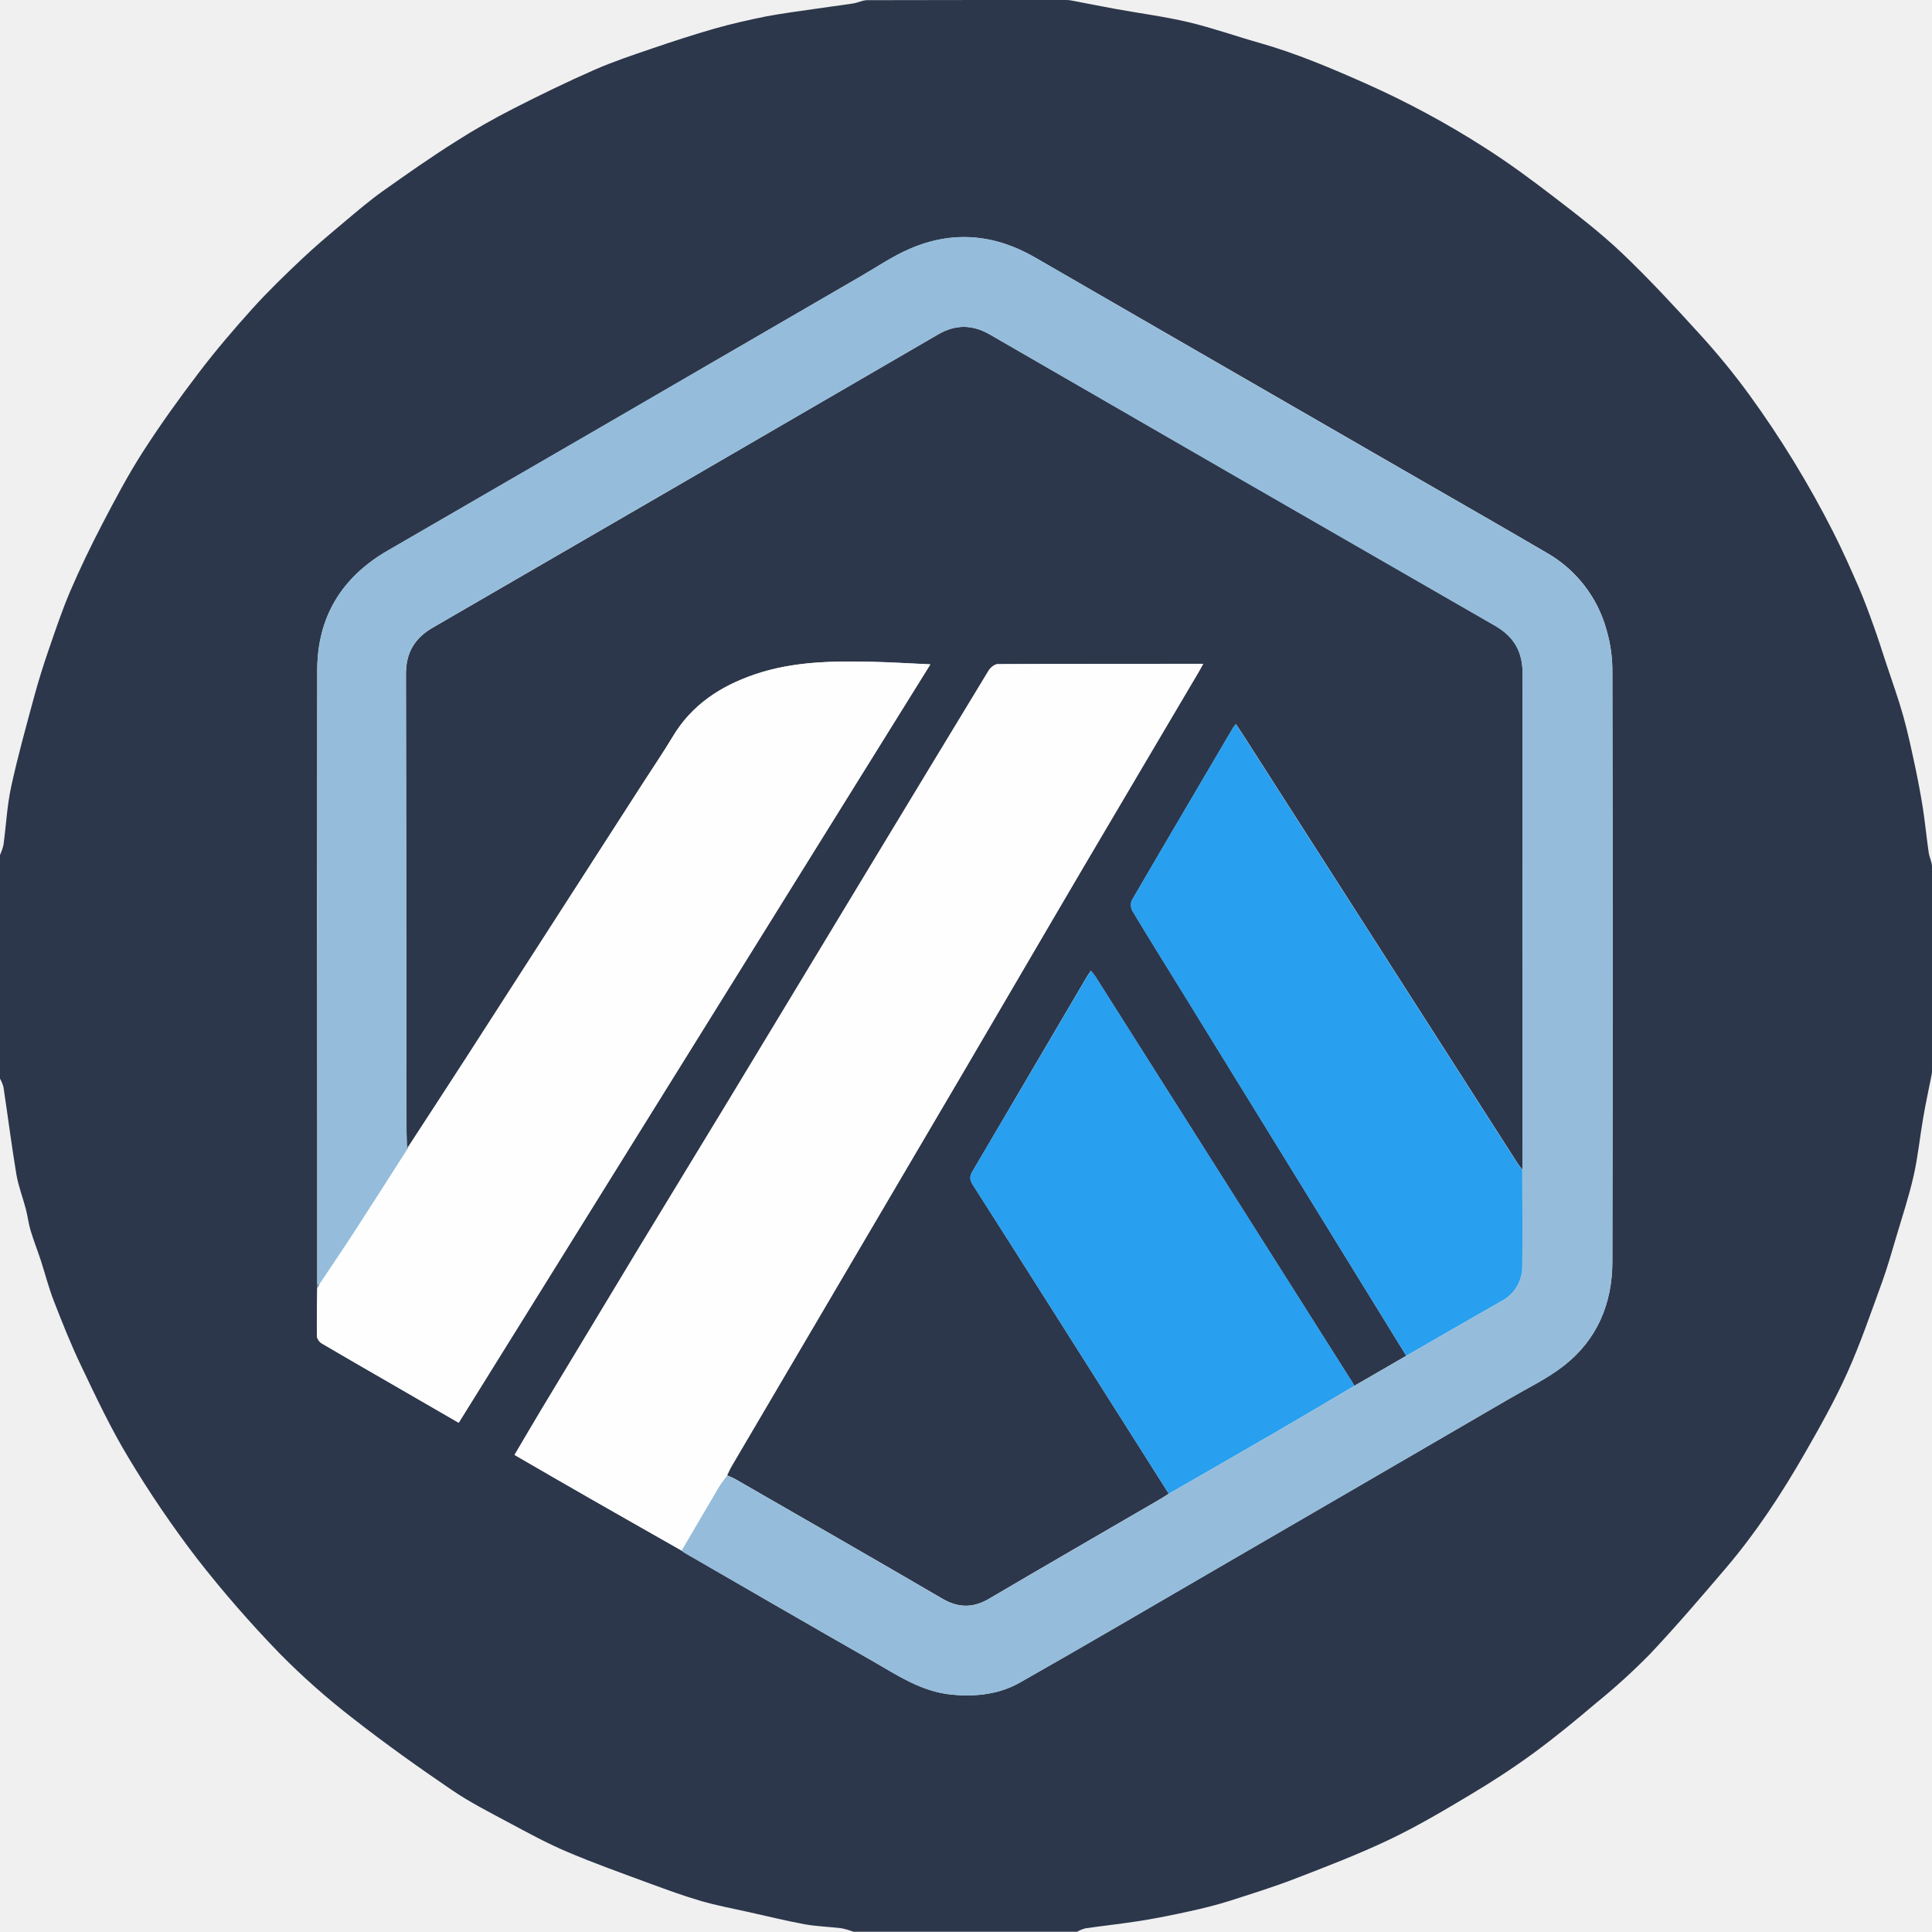
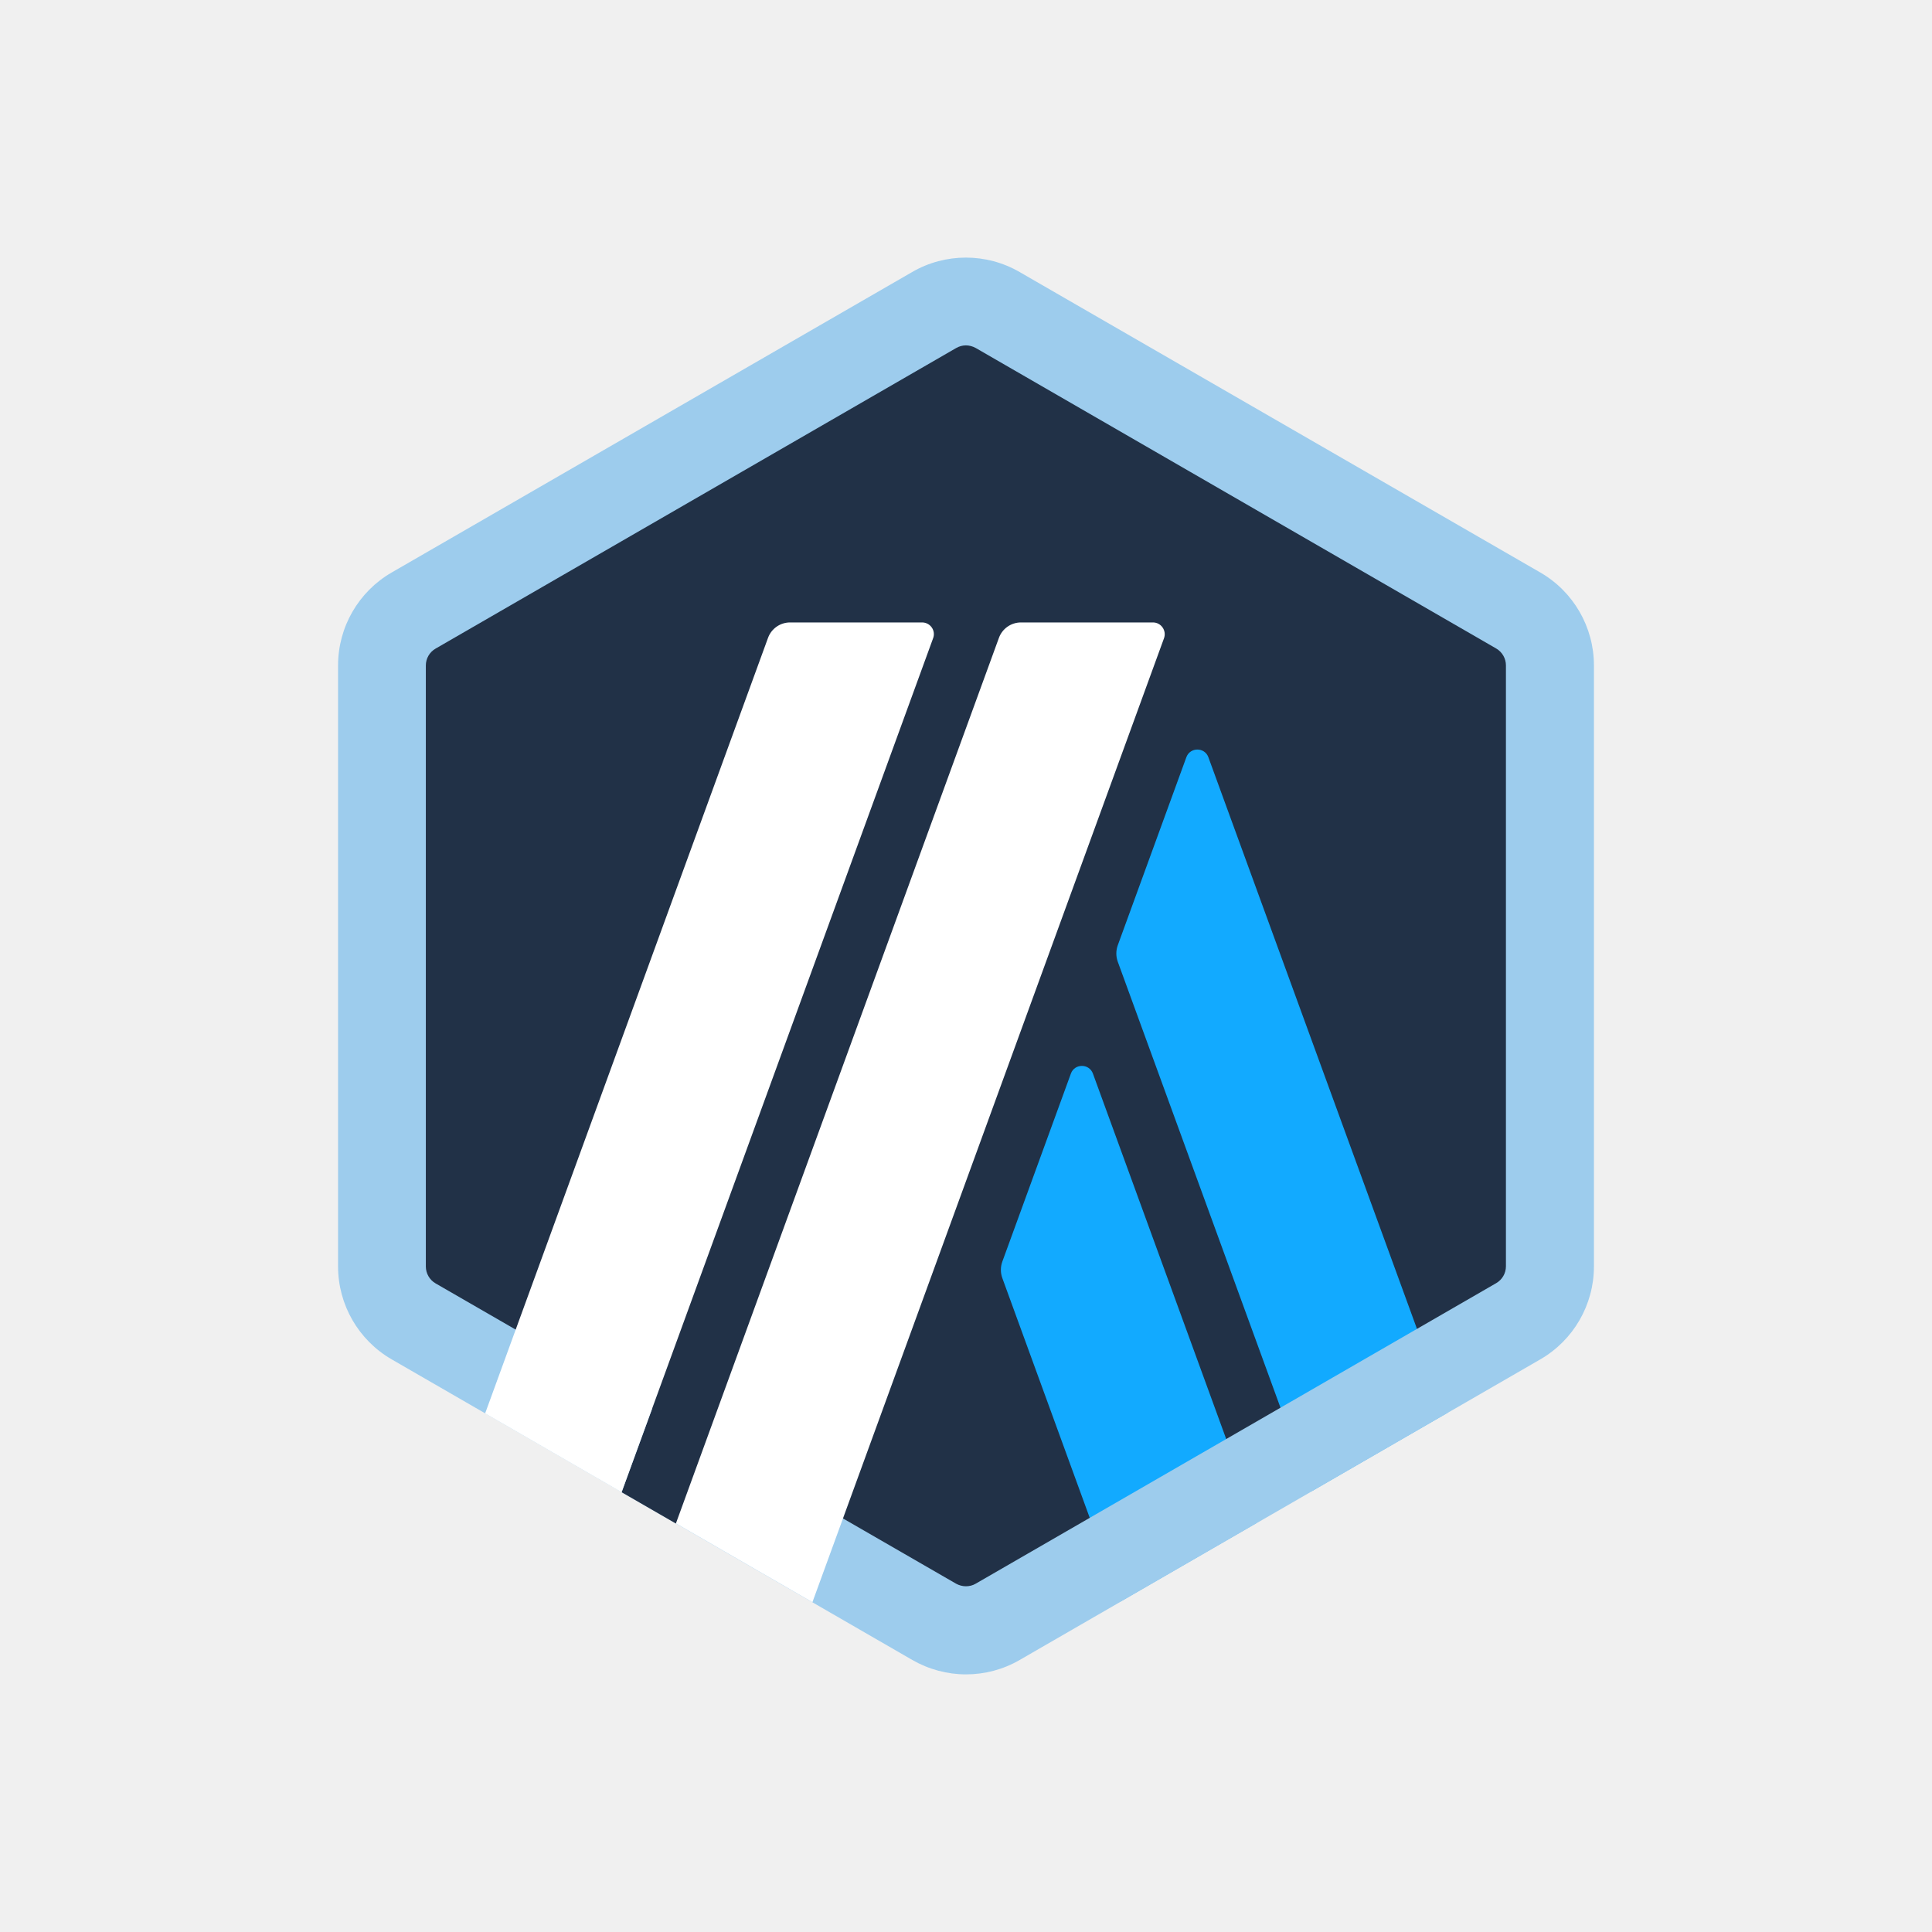
- <svg xmlns="http://www.w3.org/2000/svg" viewBox="0 0 683.45 683.4">
-   <path fill="#2d374b" d="M0 381.57v-79.1a19.63 19.63 0 0 0 1.23-3.6c.93-6.84 1.26-13.8 2.71-20.52 2.31-10.66 5.25-21.2 8.1-31.74 1.49-5.53 3.2-11 5.07-16.44 2.42-7 4.79-14.12 7.72-21 3.44-8 7.24-15.9 11.27-23.64 4.46-8.57 9-17.15 14.17-25.27 6.2-9.67 12.92-19.05 19.88-28.19 6-7.91 12.48-15.5 19.13-22.88 5.58-6.18 11.6-12 17.65-17.7 4.7-4.45 9.69-8.62 14.65-12.79 4.55-3.82 9.08-7.71 13.91-11.15 8.47-6 17-12 25.81-17.54 6.52-4.17 13.28-8 20.17-11.52 9.45-4.83 19-9.47 28.72-13.75 6.68-2.94 13.65-5.26 20.58-7.62 7.28-2.49 14.6-4.87 22-7 6.08-1.72 12.26-3.12 18.46-4.36C276.77 4.73 282.39 4 288 3.18c4.58-.69 9.18-1.24 13.75-1.95 1.71-.27 3.36-1.16 5-1.17C329.88 0 353 0 376.07 0a13.19 13.19 0 0 1 2.52.1c5.33 1 10.63 2.08 16 3.05 8.68 1.58 17.46 2.71 26 4.73 8.34 2 16.45 4.88 24.71 7.22 13.11 3.7 25.57 9 38 14.51A317.39 317.39 0 0 1 525 52.08c8.44 5.35 16.52 11.31 24.45 17.4 8.32 6.38 16.69 12.8 24.27 20 9.64 9.17 18.71 19 27.66 28.84a251.54 251.54 0 0 1 17.29 21.13 359.34 359.34 0 0 1 29.87 48.83c3.21 6.33 6.1 12.83 8.94 19.34 1.94 4.47 3.62 9.06 5.27 13.65 1.58 4.39 3 8.85 4.45 13.28 2.06 6.23 4.3 12.4 6.07 18.7 1.71 6.09 3 12.3 4.33 18.49 1 4.81 1.93 9.66 2.68 14.52.78 5.09 1.26 10.22 2 15.32.24 1.7 1.17 3.36 1.17 5q.12 35.43.05 70.87a14 14 0 0 1-.14 2.51c-1 5.11-2.11 10.19-3 15.32-1.2 6.89-1.87 13.88-3.41 20.68-1.64 7.25-4 14.34-6.11 21.47-1.6 5.38-3.13 10.79-5 16-3.94 10.78-7.64 21.69-12.34 32.15-4.4 9.8-9.71 19.22-15.06 28.55-8.24 14.36-17.32 28.2-28.1 40.81-8.71 10.2-17.43 20.41-26.63 30.16a224.91 224.91 0 0 1-18.82 17.13c-7.36 6.24-14.81 12.4-22.6 18.09-7.26 5.3-14.84 10.21-22.57 14.81-9.27 5.54-18.61 11.06-28.35 15.69-10.78 5.13-22 9.43-33.11 13.72-7.74 3-15.69 5.46-23.61 8-4.54 1.43-9.18 2.56-13.83 3.58-5.8 1.28-11.63 2.46-17.49 3.4-6.41 1-12.88 1.7-19.31 2.62a12.51 12.51 0 0 0-3 1.22h-79.1a27.45 27.45 0 0 0-4.23-1.23c-4.31-.54-8.7-.63-13-1.41-6.63-1.22-13.19-2.84-19.78-4.31-5.65-1.27-11.37-2.31-16.92-3.93-6.13-1.78-12.15-4-18.14-6.2-9.78-3.61-19.61-7.11-29.19-11.18-7.1-3-13.92-6.74-20.73-10.39s-13.78-7.17-20.15-11.53C147.94 625.13 136.26 616.8 125 608a258.71 258.71 0 0 1-26-23 413.33 413.33 0 0 1-29.26-33.6 379 379 0 0 1-24.24-35.65c-6.29-10.38-11.5-21.47-16.73-32.43-3.61-7.53-6.7-15.31-9.73-23.1-1.83-4.69-3.06-9.62-4.63-14.42-1.16-3.55-2.54-7-3.61-10.59-.73-2.44-1-5-1.65-7.47-1.08-4.15-2.67-8.19-3.37-12.39-1.71-10.24-3-20.55-4.56-30.82A13 13 0 0 0 0 381.57Zm144.42 24.13a.52.52 0 0 0-.49-.19c0-1.79-.11-3.58-.12-5.37q-.08-80.82-.21-161.64c0-7.54 3-12.7 9.5-16.47q89.45-51.78 178.78-103.75c6.11-3.55 12.08-3.51 18.21 0q89.39 51.6 178.84 103.06c6.8 3.9 9.72 9.3 9.72 16.95q-.1 85.88 0 171.76c0 1.26-.07 2.53-.1 3.79-.68-.93-1.4-1.82-2-2.79q-48.62-75.85-97.22-151.73c-.66-1-1.36-2-2.11-3.15a10.93 10.93 0 0 0-.85 1c-12 20.43-24.07 40.86-36 61.36a4.58 4.58 0 0 0 .33 3.85c5.64 9.4 11.44 18.69 17.19 28Q457.65 415 497.47 479.6l-18.38 10.64c-.2-.37-.38-.75-.61-1.1q-45.47-71.86-91-143.72a21.46 21.46 0 0 0-1.6-2c-.58.86-1 1.44-1.38 2.07Q364.26 380 344 414.41c-1.09 1.84-.9 3.11.21 4.83Q360 444 375.73 468.84q18.88 29.76 37.72 59.55c-1.06.68-2.09 1.4-3.18 2-20.13 11.71-40.3 23.34-60.37 35.15-5.65 3.32-10.82 3.32-16.51 0-24.3-14.18-48.7-28.17-73.08-42.2-1-.57-2.07-1-3.11-1.44.55-1.13 1-2.29 1.68-3.37q40.92-69.63 81.86-139.24c14.14-24.06 28.17-48.18 42.31-72.23q20.46-34.8 41.05-69.53c.49-.83.93-1.68 1.5-2.71-24.6 0-48.64 0-72.68.1-1.09 0-2.57 1.24-3.21 2.29q-21 34.56-41.94 69.22-25.26 41.8-50.53 83.59c-10.41 17.18-20.9 34.31-31.31 51.49Q208.71 470 191.57 498.5c-3.18 5.3-6.3 10.63-9.57 16.18 8.95 5.17 17.71 10.26 26.51 15.29 10.84 6.21 21.72 12.36 32.57 18.54.43.3.84.64 1.29.9 22 12.7 43.93 25.45 66 38 9 5.13 17.56 11.06 28.46 12.07 8.55.79 16.69-.15 24-4.3 23.09-13.09 46-26.54 68.93-39.86q52.19-30.3 104.36-60.63c6.46-3.76 13.32-7.05 19.16-11.62 11.75-9.2 17.08-22 17.1-36.72q.21-104.88 0-209.76a51.81 51.81 0 0 0-2-13.53 45.21 45.21 0 0 0-21.56-27.71c-16.55-9.68-33.2-19.18-49.8-28.76q-65.42-37.73-130.83-75.47c-14.31-8.28-29.15-9.65-44.33-3.09-6 2.57-11.43 6.29-17.07 9.56q-46.61 27-93.19 54.09-37.17 21.56-74.37 43.07c-16.34 9.44-25 23.52-25 42.43q-.15 84.48 0 169v49.59c-.06 5.68-.2 11.37-.1 17.06a3.71 3.71 0 0 0 1.77 2.46c7.69 4.54 15.45 9 23.18 13.45l25.19 14.57L329.12 235c-7.25-.32-14.06-.76-20.87-.91-13.94-.31-27.83-.1-41.24 4.46-12.11 4.13-22.28 10.74-29 22-3.17 5.3-6.66 10.41-10 15.6q-31.43 48.85-62.86 97.66c-6.87 10.66-13.82 21.26-20.73 31.89Z" class="bg" />
-   <path fill="#95bddb" d="M257.2 521.94c1 .48 2.12.87 3.11 1.44 24.38 14 48.78 28 73.08 42.2 5.69 3.31 10.86 3.31 16.51 0 20.07-11.81 40.24-23.44 60.37-35.15 1.09-.63 2.12-1.35 3.18-2 12.47-7.17 25-14.31 37.4-21.54 9.45-5.48 18.83-11.07 28.24-16.61l18.38-10.64c11.2-6.45 22.37-12.94 33.62-19.32a13.71 13.71 0 0 0 7.41-12.35c.16-11.35 0-22.7 0-34.06 0-1.26.1-2.53.1-3.79V238.36c0-7.65-2.92-13-9.72-16.95Q439.43 170 350.09 118.31c-6.13-3.54-12.1-3.58-18.21 0Q242.51 170.2 153.1 222c-6.53 3.77-9.53 8.93-9.5 16.47q.22 80.82.21 161.64c0 1.79.08 3.58.12 5.37l.34.81c-6.23 9.72-12.42 19.47-18.7 29.16-4.12 6.34-8.37 12.59-12.56 18.88l-.79-.11V237.13c0-18.91 8.66-33 25-42.43q37.2-21.51 74.37-43.07 46.59-27 93.19-54.09c5.64-3.27 11.11-7 17.07-9.56 15.18-6.56 30-5.19 44.33 3.09q65.36 37.87 130.82 75.55c16.6 9.58 33.25 19.08 49.8 28.76a45.21 45.21 0 0 1 21.56 27.71 51.81 51.81 0 0 1 2 13.53q.18 104.88 0 209.76c0 14.72-5.35 27.52-17.1 36.72-5.84 4.57-12.7 7.86-19.16 11.62q-52.1 30.35-104.34 60.63c-23 13.32-45.84 26.77-68.93 39.86-7.33 4.15-15.47 5.09-24 4.3-10.9-1-19.48-6.94-28.46-12.07-22.05-12.58-44-25.33-66-38-.45-.26-.86-.6-1.29-.9 4.36-7.44 8.69-14.9 13.08-22.31.89-1.53 2.02-2.87 3.04-4.29Z" class="fg" />
-   <path fill="#fefefe" d="M257.2 521.94c-1 1.42-2.15 2.76-3 4.26-4.39 7.41-8.72 14.87-13.08 22.31-10.85-6.18-21.73-12.33-32.57-18.54-8.8-5-17.56-10.12-26.51-15.29 3.27-5.55 6.39-10.88 9.57-16.18q17.16-28.49 34.36-56.95c10.41-17.18 20.9-34.31 31.31-51.49q25.31-41.78 50.53-83.59 20.94-34.62 41.94-69.22c.64-1.05 2.12-2.28 3.21-2.29 24-.13 48.08-.1 72.68-.1-.57 1-1 1.88-1.5 2.71q-20.52 34.76-41.05 69.53c-14.14 24-28.17 48.17-42.31 72.23q-40.94 69.67-81.9 139.24c-.64 1.08-1.13 2.24-1.68 3.37ZM113 454.36c4.19-6.29 8.44-12.54 12.56-18.88 6.28-9.69 12.47-19.44 18.7-29.16l.15-.62c6.91-10.63 13.86-21.23 20.73-31.89Q196.61 325 228 276.18c3.34-5.19 6.83-10.3 10-15.6 6.74-11.25 16.91-17.86 29-22 13.41-4.56 27.3-4.77 41.24-4.46 6.81.15 13.62.59 20.87.91L162.26 503.29l-25.19-14.57c-7.73-4.47-15.49-8.91-23.18-13.45a3.71 3.71 0 0 1-1.77-2.46c-.1-5.69 0-11.38.1-17.06Z" class="fg" />
-   <path fill="#289fef" d="M538.5 413.87c0 11.36.16 22.71 0 34.06a13.71 13.71 0 0 1-7.41 12.35c-11.25 6.38-22.42 12.87-33.62 19.32l-79.63-129.18c-5.75-9.33-11.55-18.62-17.19-28a4.58 4.58 0 0 1-.33-3.85c11.91-20.5 24-40.93 36-61.36a10.93 10.93 0 0 1 .85-1c.75 1.12 1.45 2.12 2.11 3.15q48.6 75.86 97.22 151.73c.6.96 1.32 1.85 2 2.78Zm-59.41 76.37c-9.41 5.54-18.79 11.13-28.24 16.61-12.44 7.23-24.93 14.37-37.4 21.54q-18.85-29.77-37.72-59.55Q360 444 344.16 419.24c-1.11-1.72-1.3-3-.21-4.83q20.37-34.41 40.59-68.91c.36-.63.8-1.21 1.38-2.07a21.46 21.46 0 0 1 1.6 2q45.5 71.85 91 143.72c.19.34.37.72.57 1.09Z" class="fg" />
-   <path fill="#718ea9" d="m113 454.36-.79 1.39v-1.5Z" class="fg" />
-   <path fill="#4d627a" d="m144.42 405.7-.15.62-.34-.81a.52.52 0 0 1 .49.19Z" class="fg" />
+ <svg xmlns="http://www.w3.org/2000/svg" id="c" data-name="Layer 3" viewBox="0 0 1500 1500">
+   <path class="fg" fill="#213147" d="m299.47,534.35v431.21c0,27.53,14.71,52.99,38.54,66.71l373.44,215.65c23.83,13.72,53.17,13.72,77,0l373.44-215.65c23.83-13.72,38.54-39.18,38.54-66.71v-431.21c0-27.53-14.71-52.99-38.54-66.71l-373.44-215.65c-23.83-13.72-53.17-13.72-77,0l-373.53,215.65c-23.83,13.72-38.45,39.18-38.45,66.71Z" />
+   <g>
+     <path class="bg" fill="#12aaff" d="m831.42,833.59l-53.26,146.05c-1.44,4.06-1.44,8.49,0,12.55l91.62,251.3,105.97-61.2-127.19-348.7c-2.89-8.03-14.26-8.03-17.15,0Z" />
+     <path class="bg" fill="#12aaff" d="m938.21,587.97c-2.89-8.03-14.26-8.03-17.15,0l-53.26,146.05c-1.44,4.06-1.44,8.49,0,12.55l150.11,411.44,105.97-61.2-185.68-508.84Z" />
+   </g>
+   <path class="bg" fill="#9dcced" d="m749.91,268.15c2.62,0,5.24.72,7.58,1.99l404.13,233.34c4.69,2.71,7.58,7.76,7.58,13.09v466.59c0,5.42-2.89,10.38-7.58,13.09l-404.13,233.34c-2.26,1.35-4.96,1.99-7.58,1.99s-5.24-.72-7.58-1.99l-404.13-233.16c-4.69-2.71-7.58-7.76-7.58-13.09v-466.68c0-5.42,2.89-10.38,7.58-13.09l404.13-233.34c2.35-1.35,4.96-2.08,7.58-2.08m0-68.15c-14.35,0-28.8,3.7-41.7,11.19l-404.04,233.25c-25.82,14.89-41.7,42.43-41.7,72.21v466.59c0,29.79,15.89,57.32,41.7,72.21l404.13,233.34c12.91,7.4,27.26,11.19,41.7,11.19s28.8-3.7,41.7-11.19l404.13-233.34c25.82-14.89,41.7-42.43,41.7-72.21v-466.59c0-29.79-15.89-57.32-41.7-72.21l-404.22-233.25c-12.91-7.49-27.35-11.19-41.7-11.19h0Z" />
+   <polygon class="fg" fill="#213147" points="482.63 1158.55 519.82 1056.73 594.65 1118.92 524.69 1182.83 482.63 1158.55" />
+   <g>
+     <path class="bg" fill="#FFF" d="m715.88,483.26h-102.45c-7.67,0-14.53,4.78-17.15,12.01l-219.62,602.08,105.97,61.2,241.83-663.01c2.26-5.96-2.17-12.28-8.58-12.28Z" />
+     <path class="bg" fill="#FFF" d="m895.15,483.26h-102.45c-7.67,0-14.53,4.78-17.15,12.01l-250.76,687.48,105.97,61.2,272.97-748.41c2.17-5.96-2.26-12.28-8.58-12.28Z" />
+   </g>
</svg>
